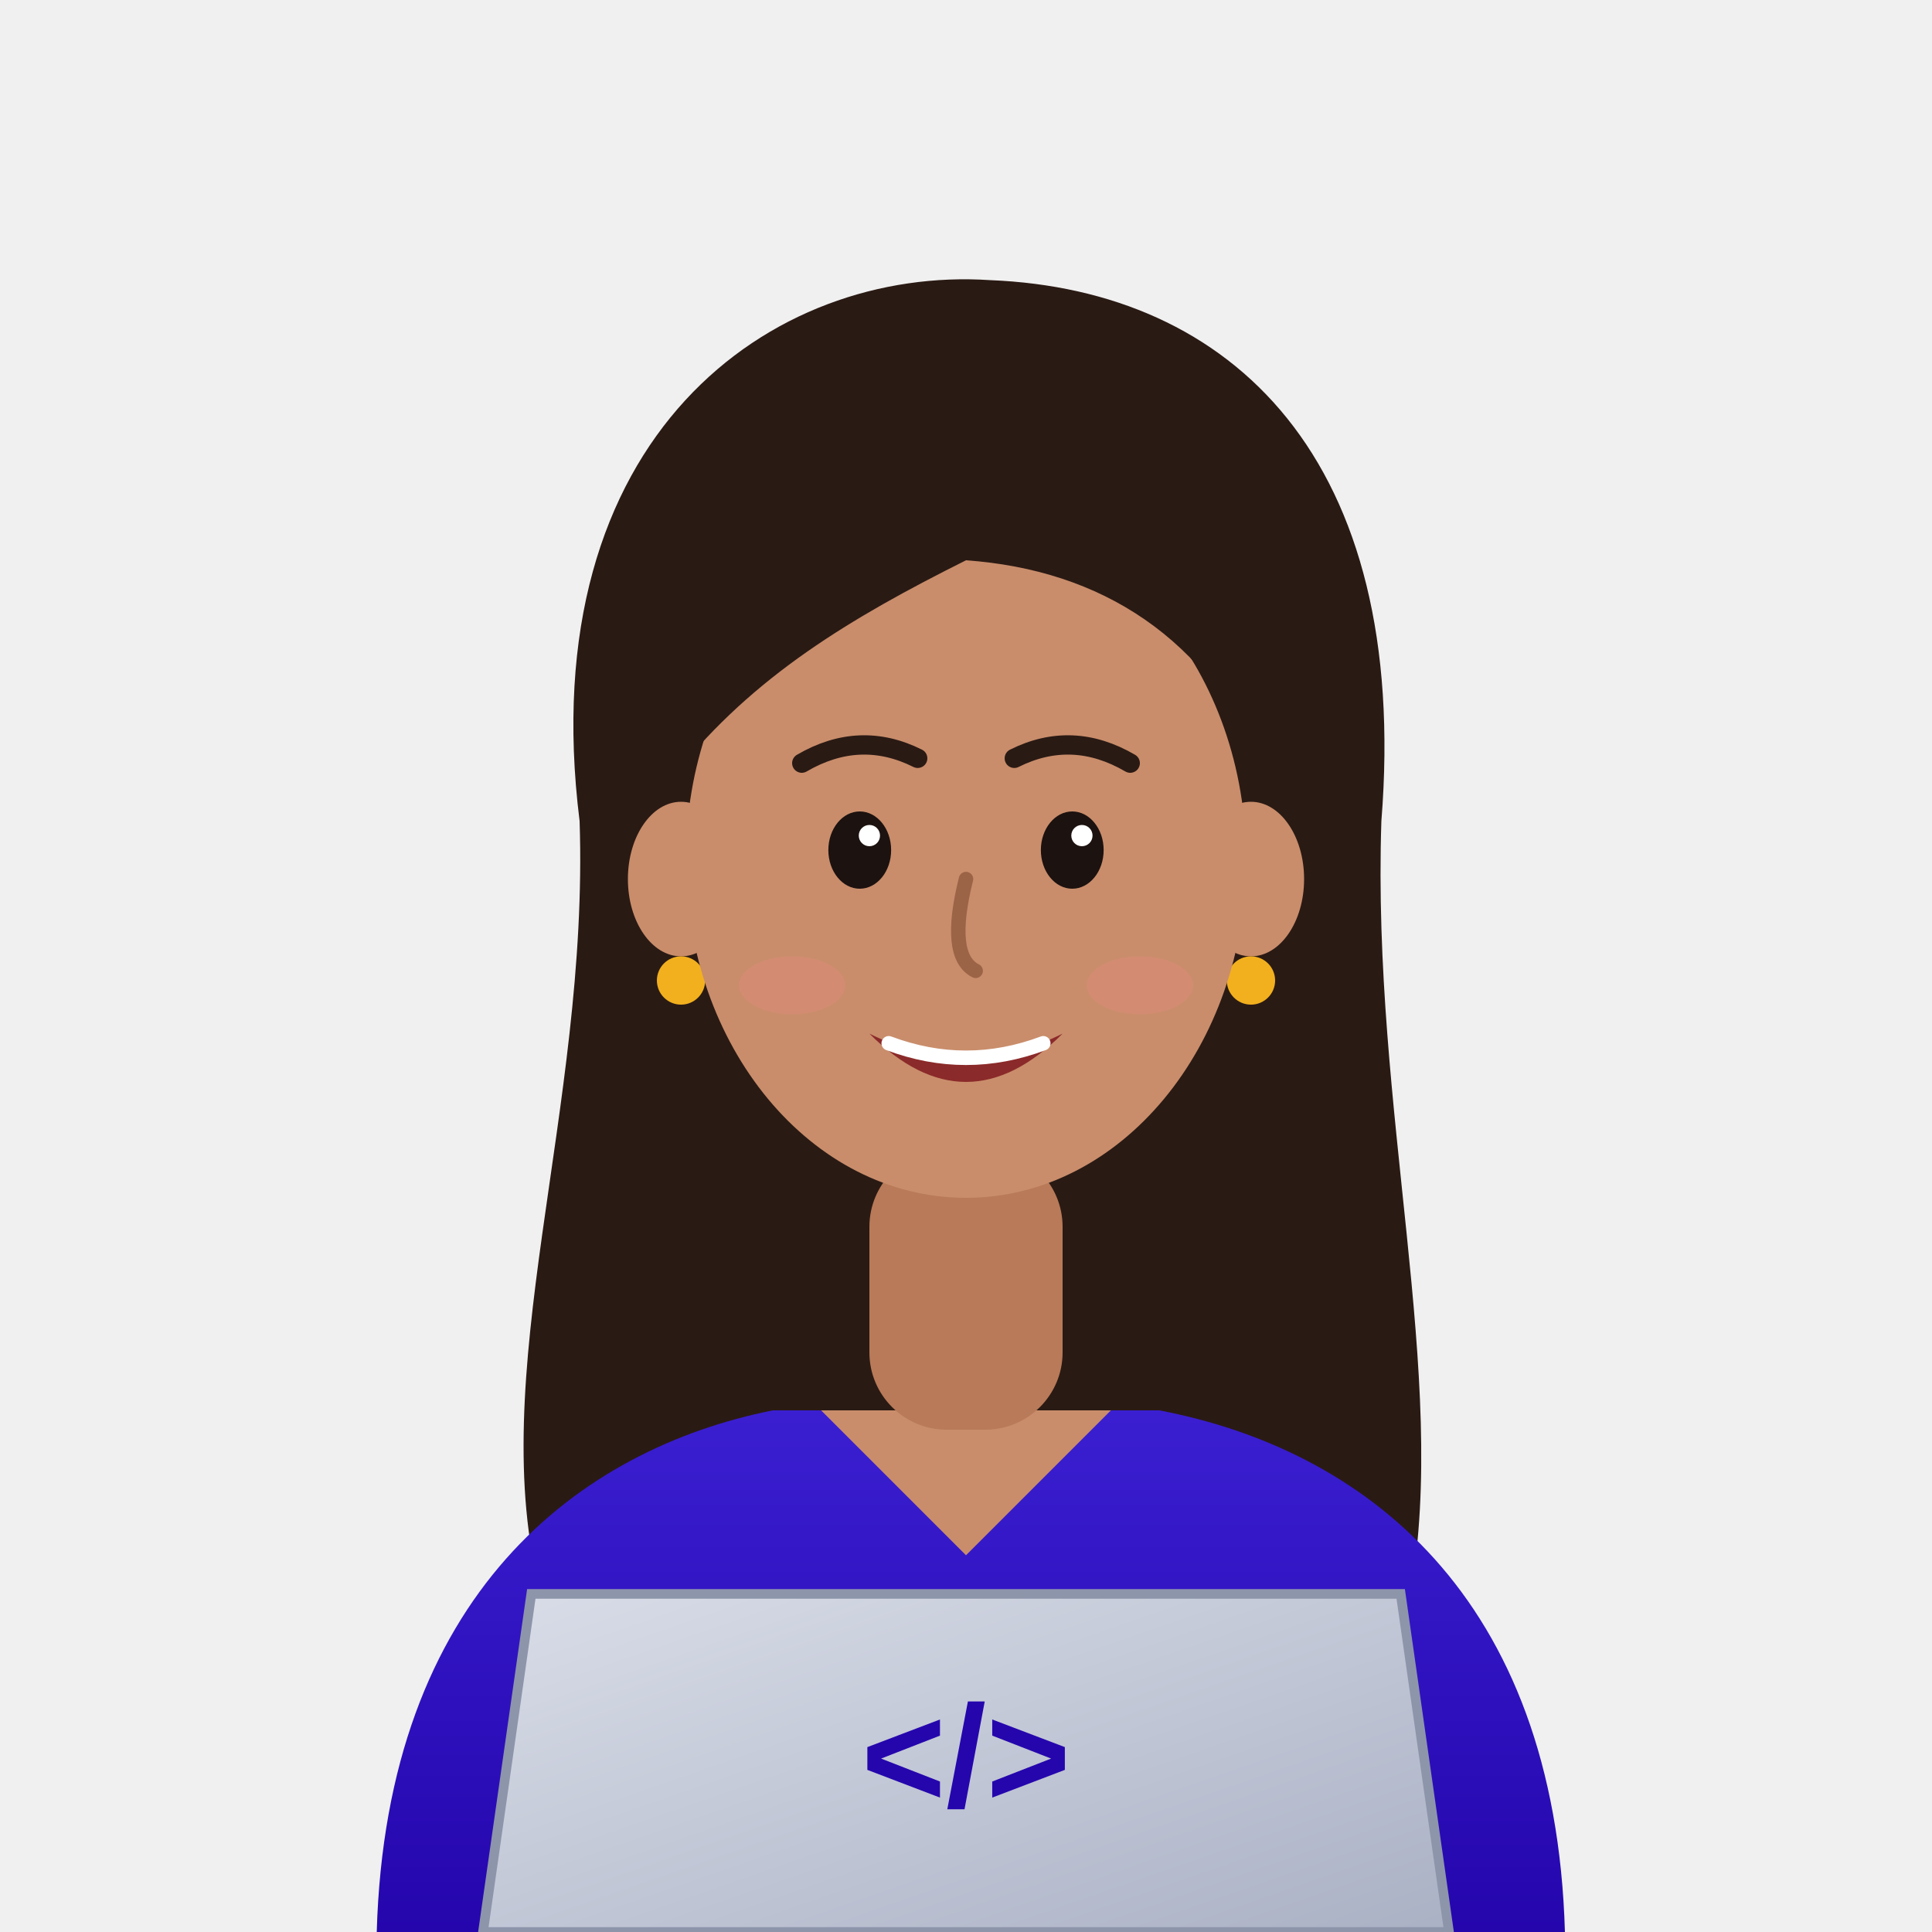
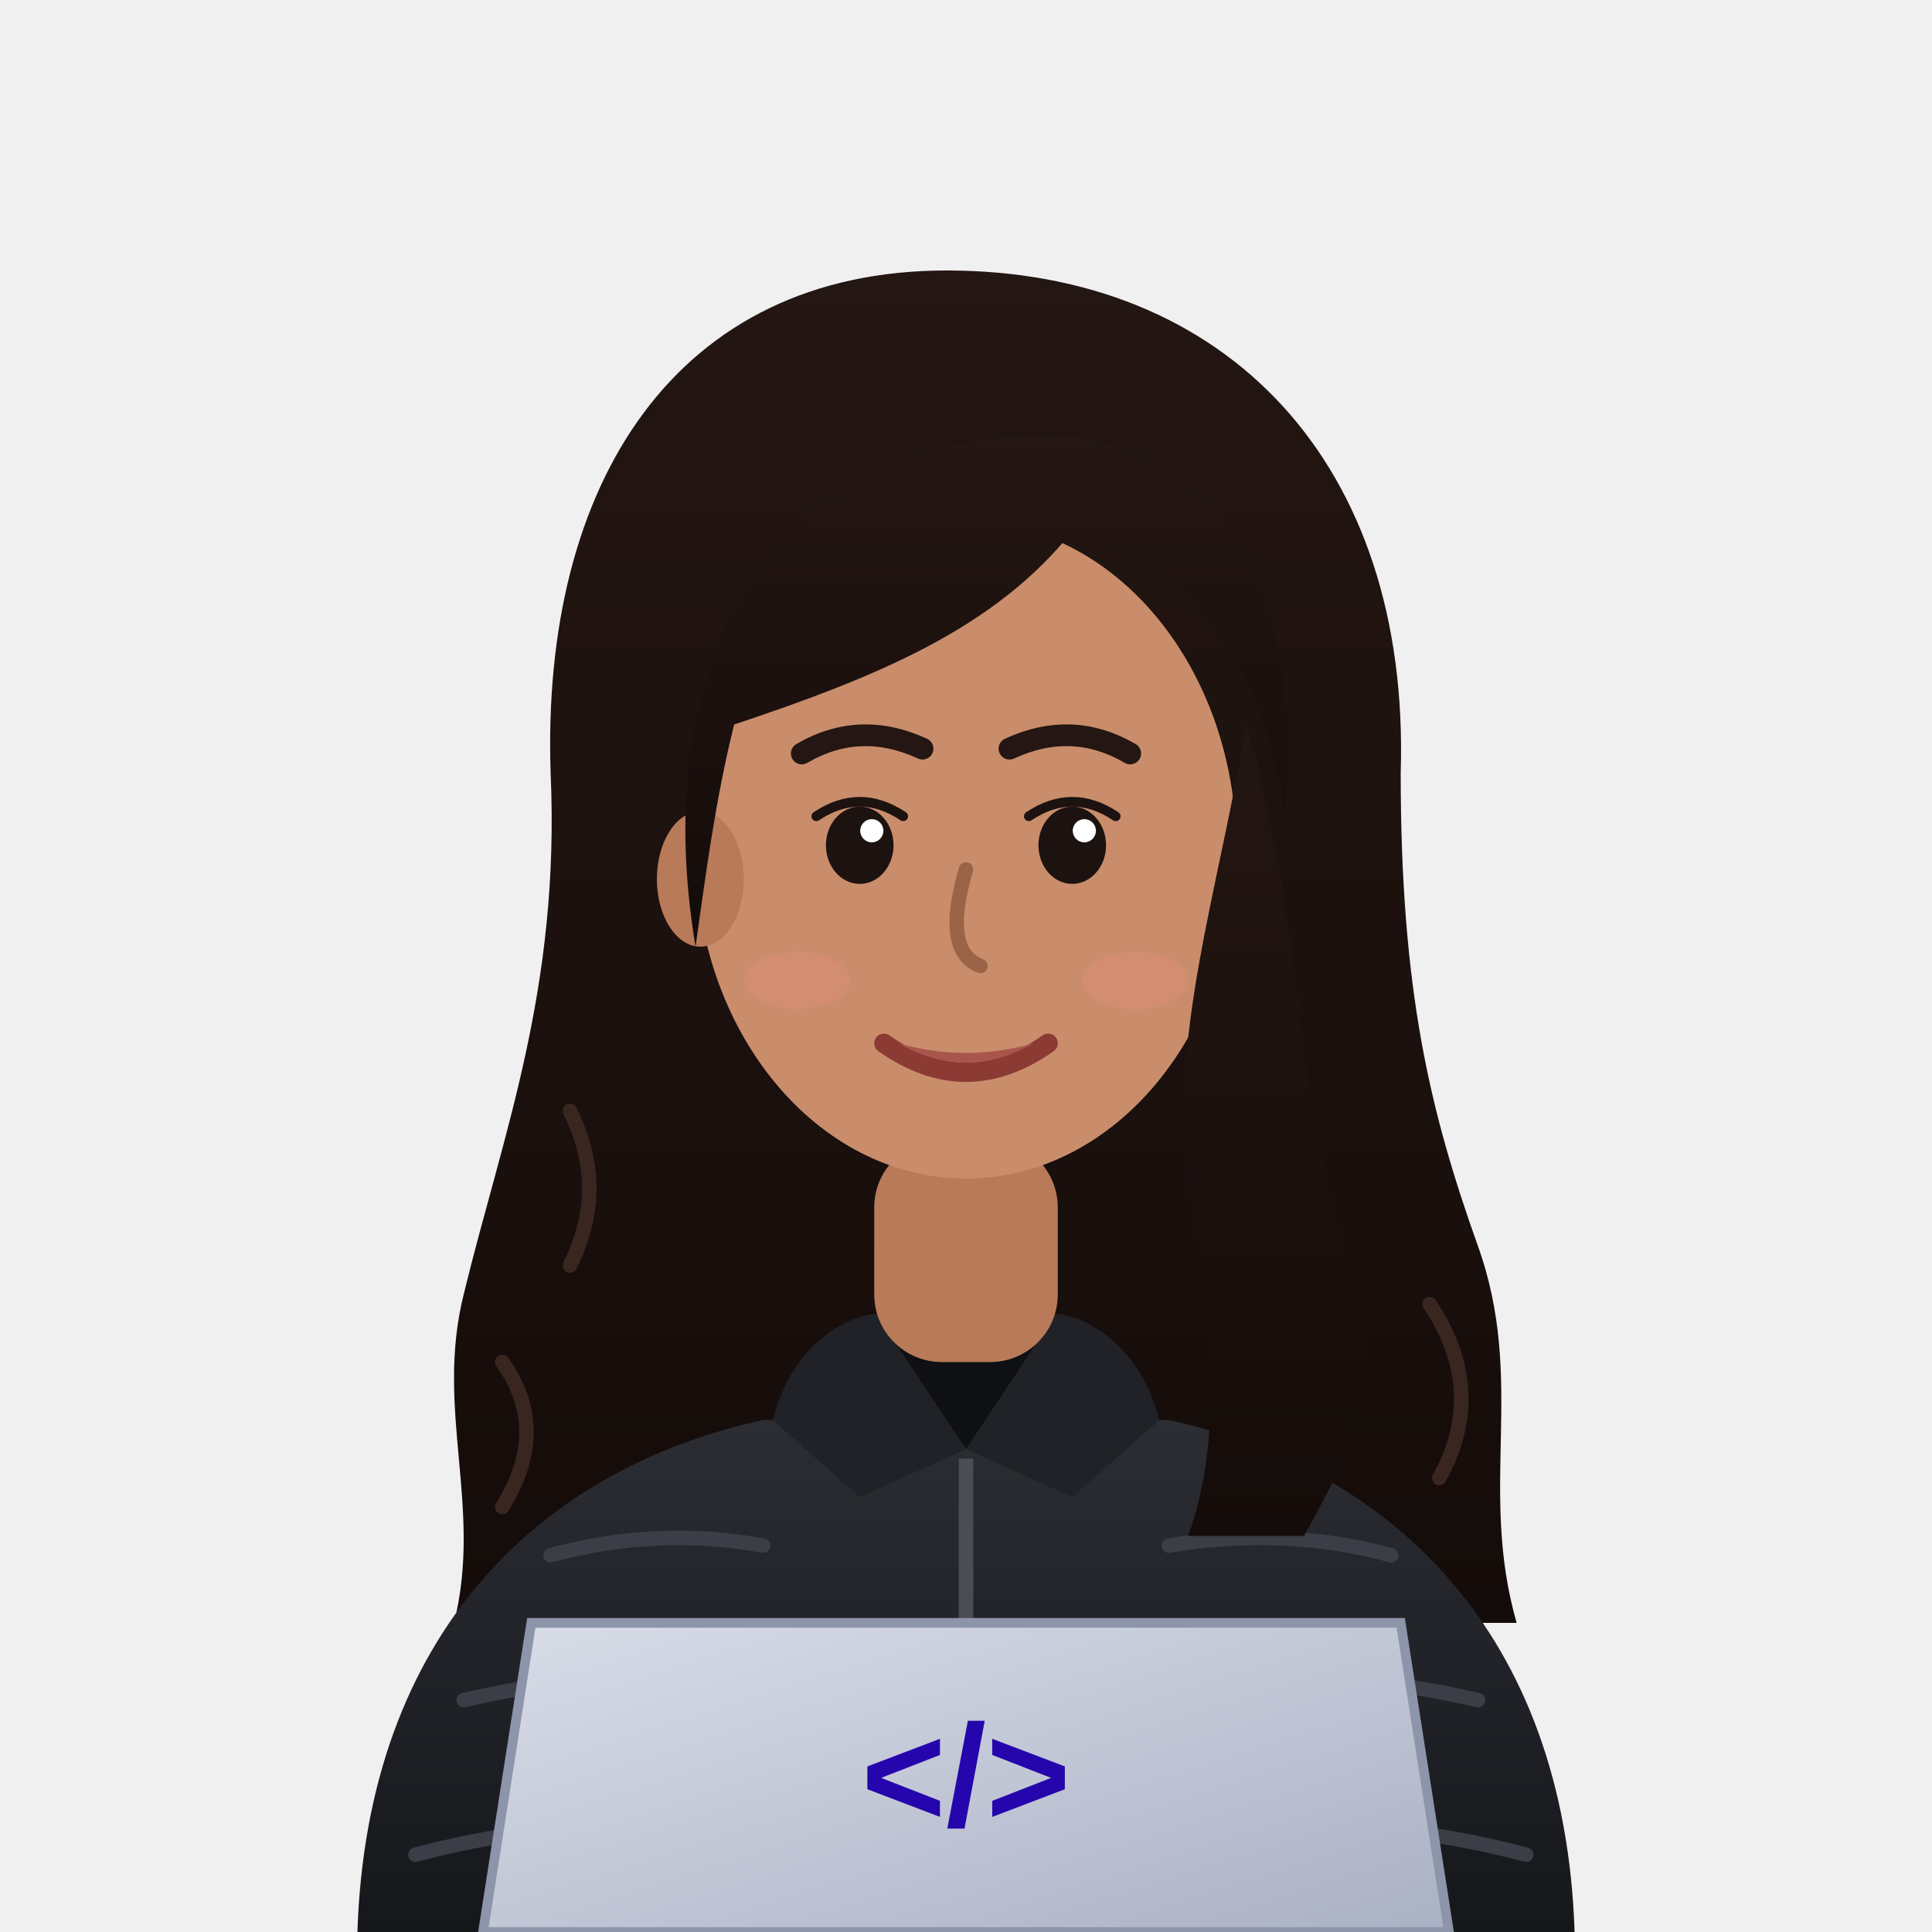
- <svg xmlns="http://www.w3.org/2000/svg" viewBox="0 0 400 400" role="img" aria-label="Illustrated avatar of a software engineer at her laptop">
+ <svg xmlns="http://www.w3.org/2000/svg" viewBox="0 0 400 400" role="img" aria-label="Illustrated avatar of Manali at her laptop">
  <defs>
-     <linearGradient id="shirt" x1="0" y1="0" x2="0" y2="1">
-       <stop offset="0" stop-color="#3a1fd1" />
-       <stop offset="1" stop-color="#2506ad" />
+     <linearGradient id="jacket" x1="0" y1="0" x2="0" y2="1">
+       <stop offset="0" stop-color="#2b2d33" />
+       <stop offset="1" stop-color="#16171b" />
+     </linearGradient>
+     <linearGradient id="hair" x1="0" y1="0" x2="0" y2="1">
+       <stop offset="0" stop-color="#241612" />
+       <stop offset="1" stop-color="#140c0a" />
    </linearGradient>
    <linearGradient id="lid" x1="0" y1="0" x2="1" y2="1">
      <stop offset="0" stop-color="#d9dde8" />
      <stop offset="1" stop-color="#aab1c4" />
    </linearGradient>
  </defs>
-   <path d="M120 170 C110 90 160 55 205 58 C255 60 292 95 286 170 C284 230 300 285 292 330 L112 330 C100 285 122 230 120 170 Z" fill="#2a1a14" />
-   <path d="M78 400 C80 330 120 300 160 292 L240 292 C282 300 322 330 324 400 Z" fill="url(#shirt)" />
-   <path d="M170 292 L200 322 L230 292 Z" fill="#c98d6b" />
-   <rect x="180" y="238" width="40" height="58" rx="16" fill="#b87a58" />
-   <ellipse cx="141" cy="182" rx="11" ry="16" fill="#c98d6b" />
-   <ellipse cx="259" cy="182" rx="11" ry="16" fill="#c98d6b" />
-   <circle cx="141" cy="203" r="5" fill="#f2b01e" />
-   <circle cx="259" cy="203" r="5" fill="#f2b01e" />
-   <ellipse cx="200" cy="178" rx="58" ry="70" fill="#c98d6b" />
-   <path d="M140 160 C138 110 170 88 206 90 C246 92 268 120 262 160 C250 132 228 118 200 116 C176 128 156 140 140 160 Z" fill="#2a1a14" />
-   <path d="M166 158 Q178 151 190 157" stroke="#2a1a14" stroke-width="4" fill="none" stroke-linecap="round" />
-   <path d="M210 157 Q222 151 234 158" stroke="#2a1a14" stroke-width="4" fill="none" stroke-linecap="round" />
-   <ellipse cx="178" cy="176" rx="6.5" ry="8" fill="#1c1210" />
-   <ellipse cx="222" cy="176" rx="6.5" ry="8" fill="#1c1210" />
-   <circle cx="180" cy="173" r="2.2" fill="#fff" />
-   <circle cx="224" cy="173" r="2.2" fill="#fff" />
-   <path d="M200 182 Q196 198 202 201" stroke="#9c6446" stroke-width="3" fill="none" stroke-linecap="round" />
-   <ellipse cx="164" cy="204" rx="11" ry="6" fill="#e08b7a" opacity=".45" />
-   <ellipse cx="236" cy="204" rx="11" ry="6" fill="#e08b7a" opacity=".45" />
-   <path d="M180 214 Q200 234 220 214 Q200 224 180 214 Z" fill="#8b2a2a" />
-   <path d="M184 216 Q200 222 216 216" stroke="#fff" stroke-width="3" fill="none" stroke-linecap="round" />
-   <path d="M110 330 L290 330 L300 400 L100 400 Z" fill="url(#lid)" />
-   <path d="M110 330 L290 330 L300 400 L100 400 Z" fill="none" stroke="#8d95ab" stroke-width="2" />
-   <text x="200" y="374" text-anchor="middle" font-family="Poppins, Arial, sans-serif" font-size="30" font-weight="700" fill="#2506ad">&lt;/&gt;</text>
+   <path fill="url(#hair)" d="M196 56 C140 56 112 100 114 160 C116 205 104 235 96 268     C90 292 100 312 94 336 L314 336 C306 308 316 286 306 258     C296 230 290 205 290 160 C292 96 254 56 196 56 Z" />
+   <path d="M104 282 Q114 296 104 312 M296 270 Q308 288 298 306 M118 230 Q126 246 118 262" stroke="#3a2620" stroke-width="3" fill="none" stroke-linecap="round" />
+   <path fill="url(#jacket)" d="M74 400 C76 338 112 304 158 294 L242 294 C288 304 324 338 326 400 Z" />
+   <path d="M96 352 Q130 344 160 350 M240 350 Q272 344 306 352 M86 384 Q124 374 160 380 M240 380 Q278 374 316 384 M114 322 Q136 316 158 320 M242 320 Q266 316 288 322" stroke="#3b3e46" stroke-width="3" fill="none" stroke-linecap="round" />
+   <path d="M160 294 C164 278 176 272 182 272 L200 300 L218 272 C224 272 236 278 240 294 L222 310 L200 300 L178 310 Z" fill="#202227" />
+   <line x1="200" y1="302" x2="200" y2="400" stroke="#4a4d56" stroke-width="3" />
+   <path d="M184 276 L200 300 L216 276 Z" fill="#0f1013" />
+   <rect x="181" y="236" width="38" height="46" rx="14" fill="#b87a58" />
+   <ellipse cx="200" cy="176" rx="56" ry="68" fill="#c98d6b" />
+   <ellipse cx="145" cy="182" rx="9" ry="14" fill="#b87a58" />
+   <path fill="url(#hair)" d="M144 196 C134 136 160 92 214 90 C252 90 270 120 266 168     C262 140 248 118 222 110 C206 130 182 140 152 150 C148 166 146 182 144 196 Z" />
+   <path fill="url(#hair)" d="M258 150 C270 190 268 230 280 262 C288 284 280 300 270 318 L246 318 C254 296 250 270 246 246 C242 214 252 186 258 150 Z" />
+   <path d="M166 156 Q178 149 191 155" stroke="#241612" stroke-width="4.5" fill="none" stroke-linecap="round" />
+   <path d="M209 155 Q222 149 234 156" stroke="#241612" stroke-width="4.5" fill="none" stroke-linecap="round" />
+   <ellipse cx="178" cy="175" rx="7" ry="8" fill="#1c1210" />
+   <ellipse cx="222" cy="175" rx="7" ry="8" fill="#1c1210" />
+   <circle cx="180.5" cy="172" r="2.4" fill="#fff" />
+   <circle cx="224.5" cy="172" r="2.4" fill="#fff" />
+   <path d="M169 169 Q178 163 187 169 M213 169 Q222 163 231 169" stroke="#1c1210" stroke-width="2" fill="none" stroke-linecap="round" />
+   <path d="M200 180 Q195 197 203 200" stroke="#9c6446" stroke-width="3" fill="none" stroke-linecap="round" />
+   <ellipse cx="165" cy="203" rx="11" ry="6" fill="#e08b7a" opacity=".4" />
+   <ellipse cx="235" cy="203" rx="11" ry="6" fill="#e08b7a" opacity=".4" />
+   <path d="M183 216 Q200 228 217 216" stroke="#8b3a34" stroke-width="4" fill="none" stroke-linecap="round" />
+   <path d="M186 216 Q200 224 214 216 Q200 220 186 216 Z" fill="#a8564c" />
+   <path d="M110 336 L290 336 L300 400 L100 400 Z" fill="url(#lid)" />
+   <path d="M110 336 L290 336 L300 400 L100 400 Z" fill="none" stroke="#8d95ab" stroke-width="2" />
+   <text x="200" y="378" text-anchor="middle" font-family="Poppins, Arial, sans-serif" font-size="30" font-weight="700" fill="#2506ad">&lt;/&gt;</text>
</svg>
